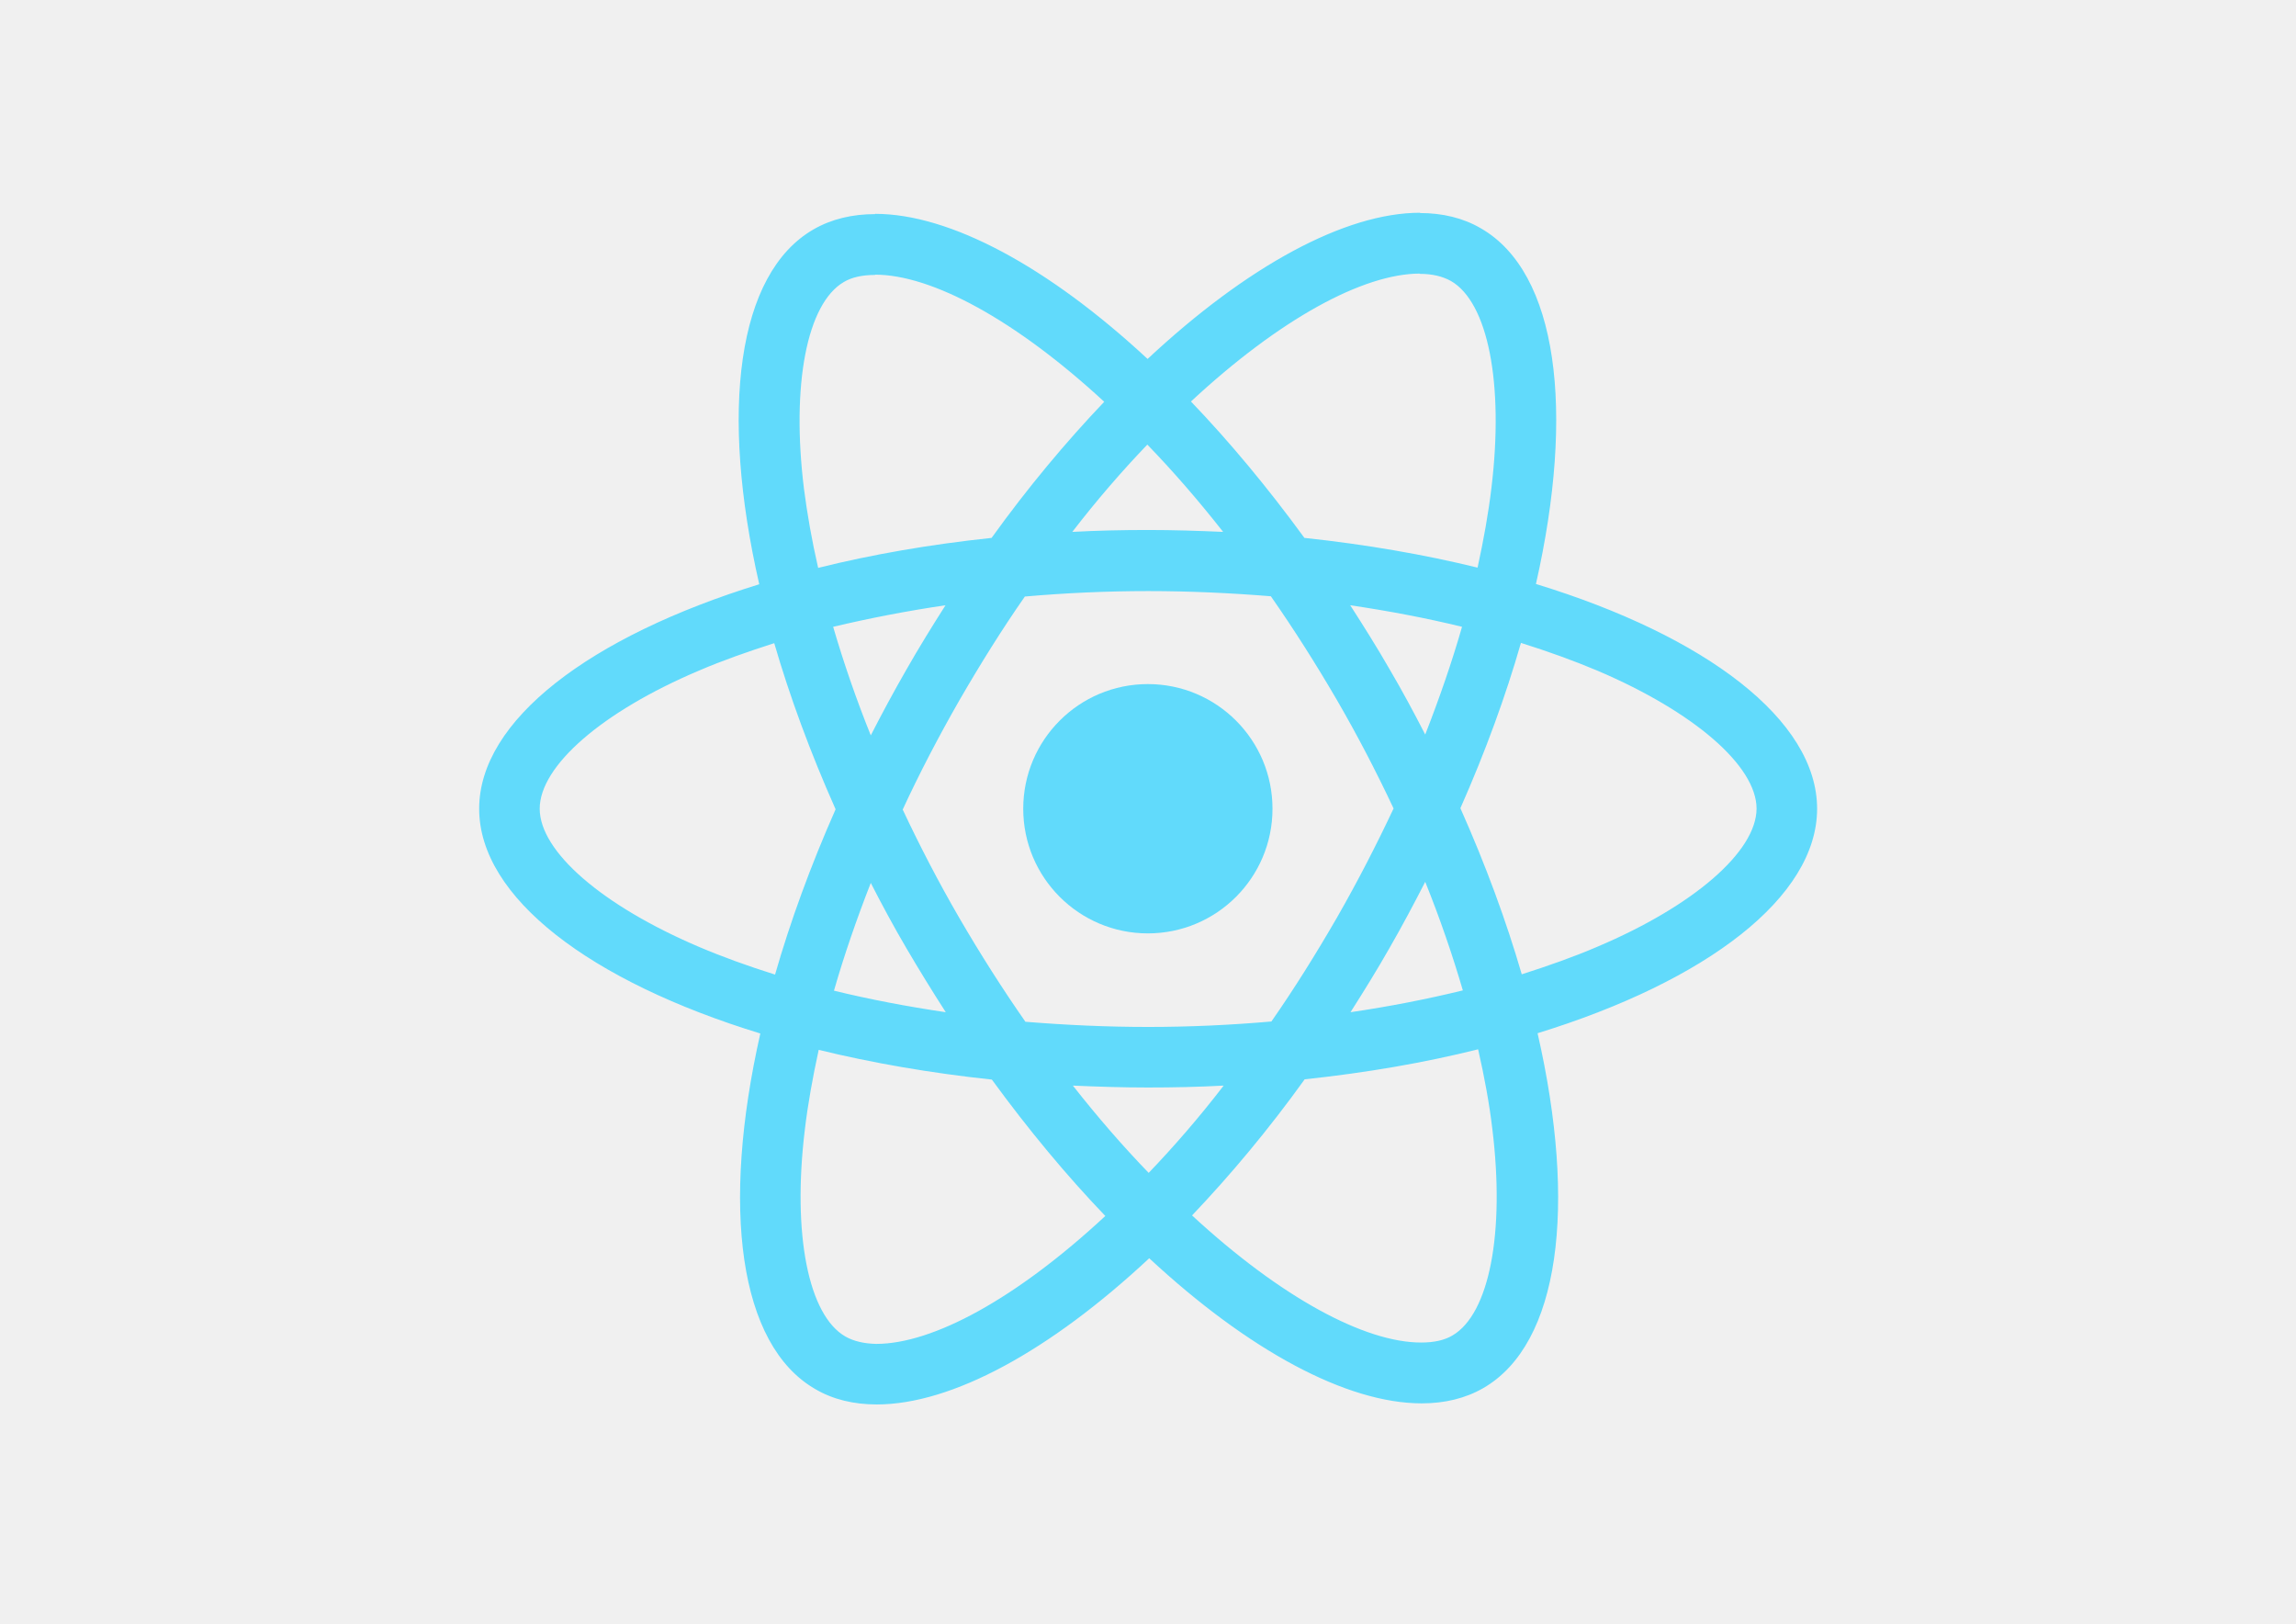
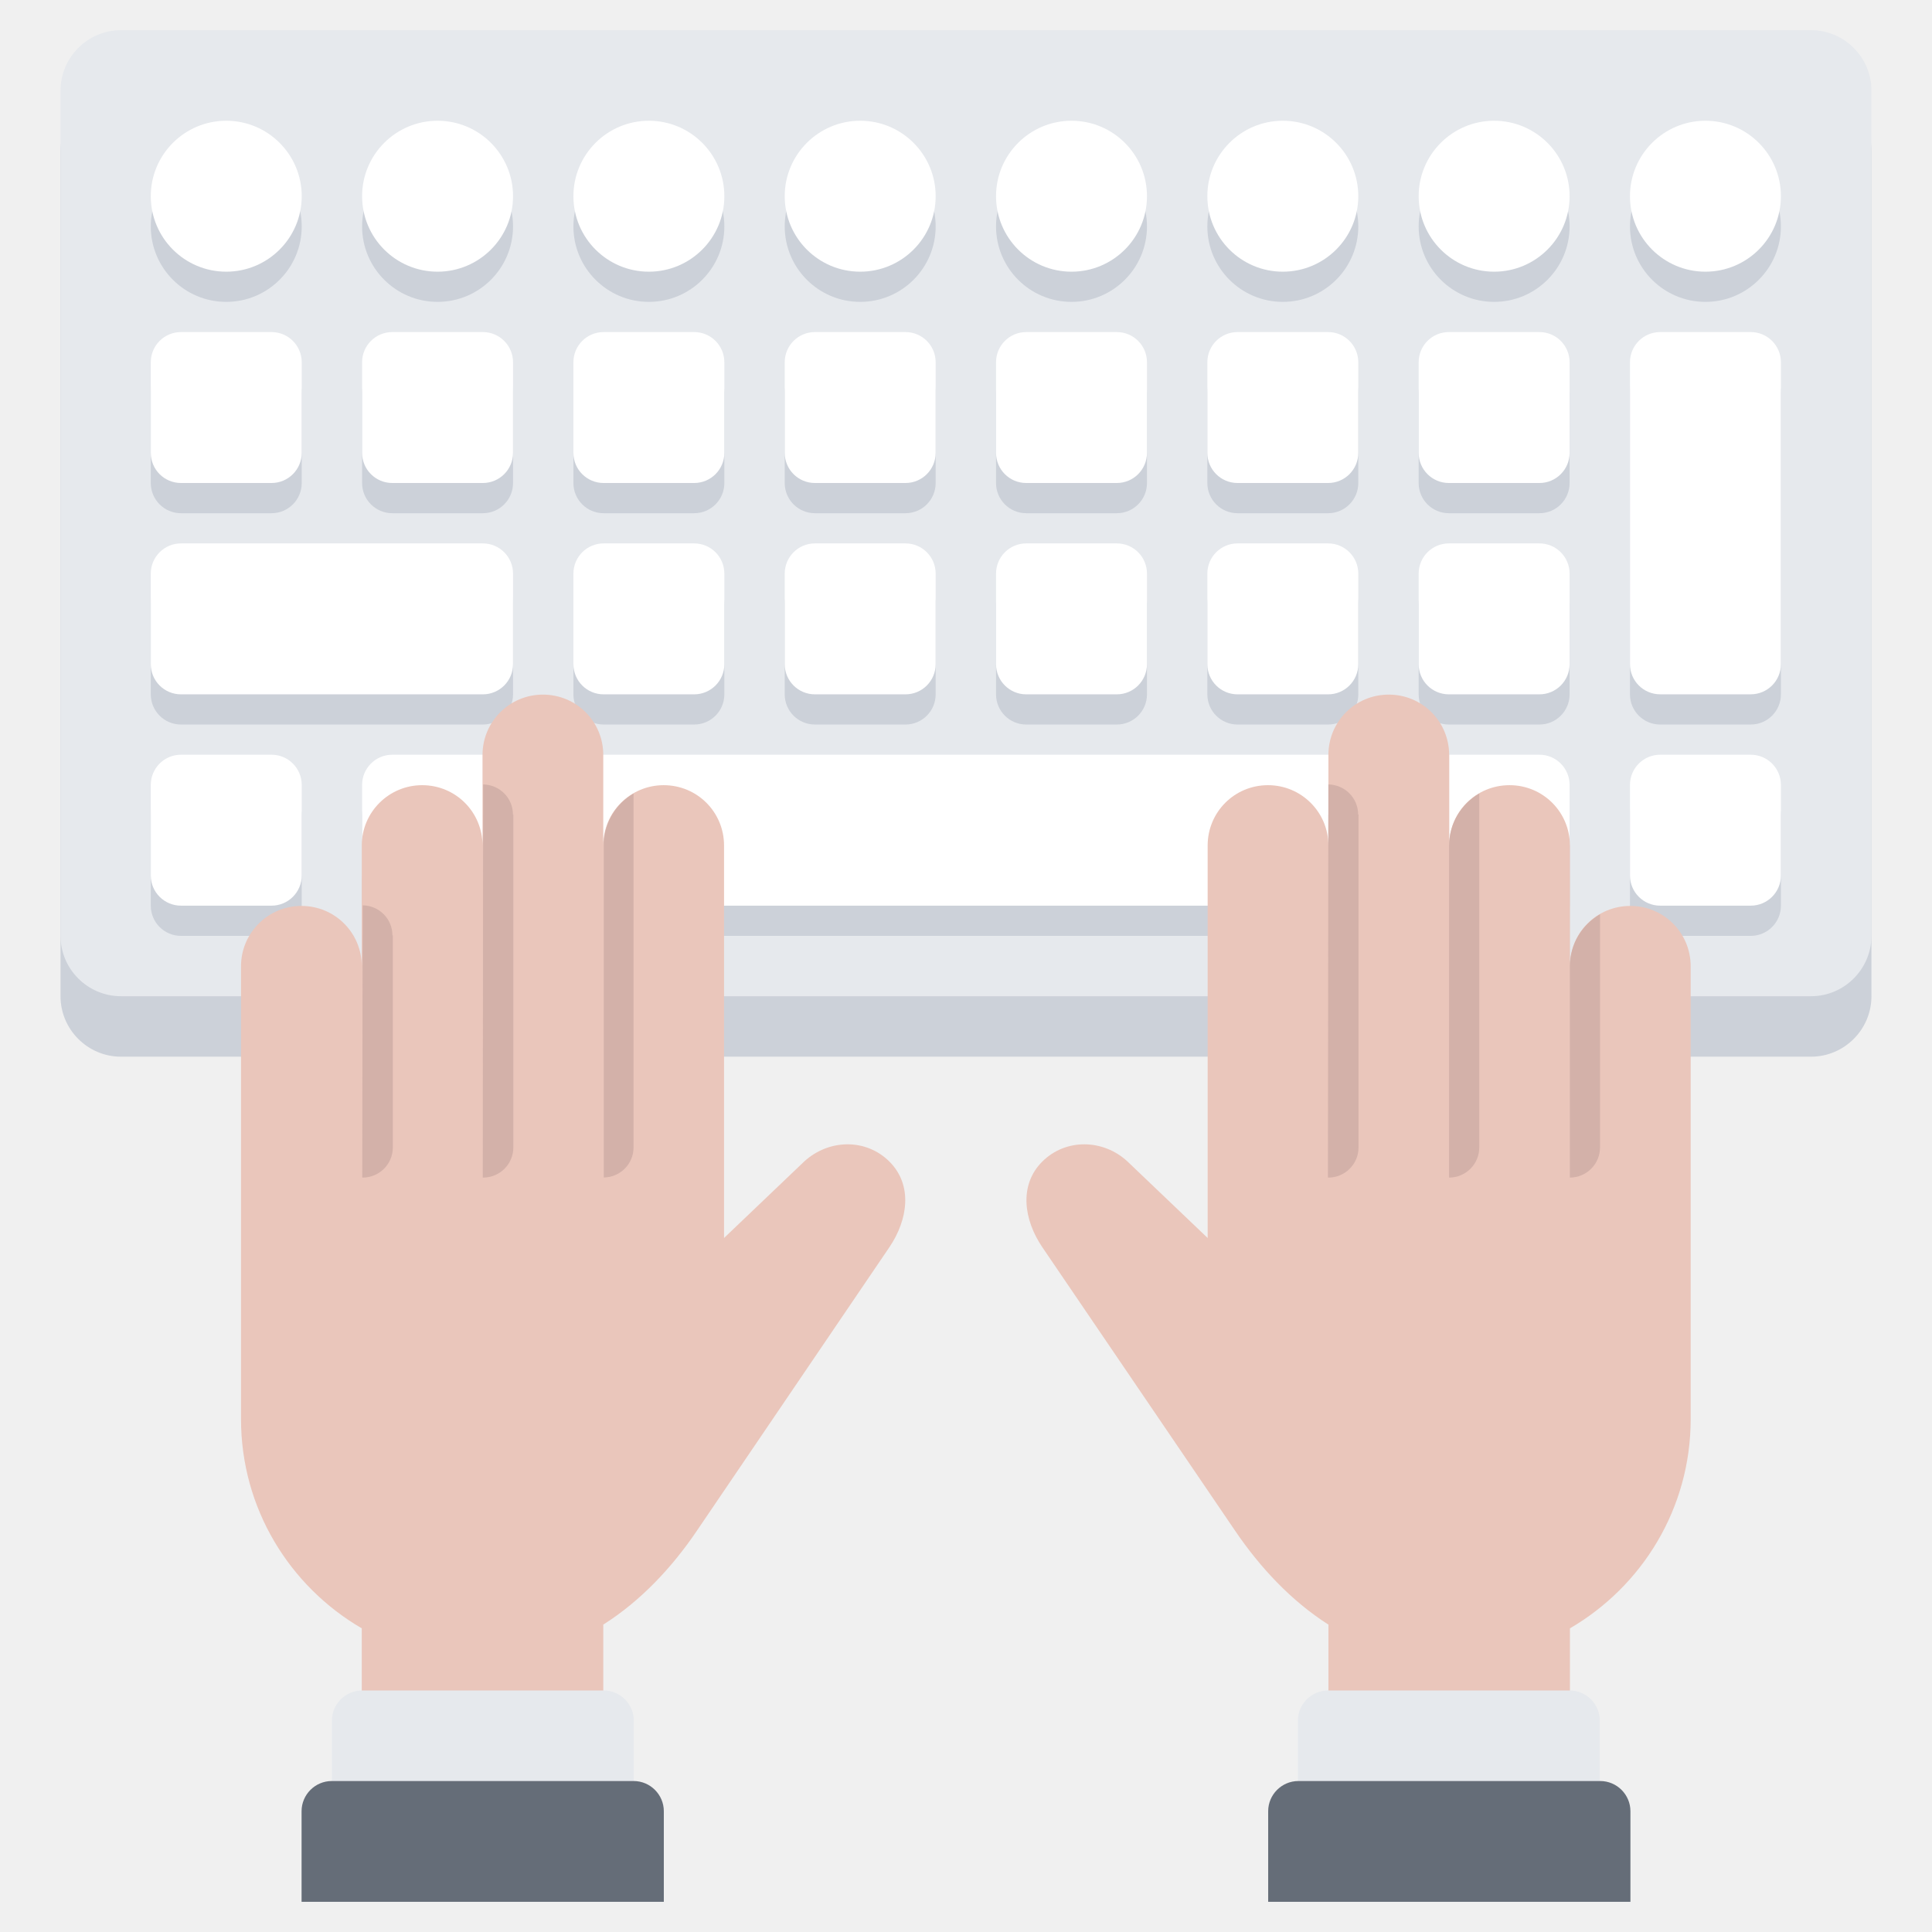
- <svg xmlns="http://www.w3.org/2000/svg" viewBox="0 0 841.9 595.3">
-   <g fill="#61DAFB">
-     <path d="M666.3 296.5c0-32.5-40.7-63.3-103.1-82.4 14.4-63.6 8-114.2-20.2-130.4-6.5-3.8-14.1-5.6-22.4-5.6v22.3c4.6 0 8.3.9 11.4 2.6 13.6 7.8 19.5 37.5 14.9 75.7-1.1 9.4-2.9 19.3-5.1 29.4-19.6-4.8-41-8.5-63.5-10.9-13.5-18.5-27.5-35.3-41.6-50 32.6-30.3 63.2-46.9 84-46.9V78c-27.5 0-63.5 19.6-99.9 53.6-36.4-33.8-72.4-53.2-99.9-53.2v22.3c20.7 0 51.4 16.5 84 46.6-14 14.7-28 31.4-41.3 49.9-22.6 2.4-44 6.1-63.6 11-2.3-10-4-19.7-5.2-29-4.7-38.2 1.1-67.9 14.6-75.8 3-1.8 6.9-2.6 11.5-2.6V78.5c-8.4 0-16 1.8-22.6 5.6-28.1 16.2-34.4 66.7-19.9 130.1-62.2 19.2-102.7 49.9-102.7 82.3 0 32.5 40.7 63.3 103.1 82.4-14.4 63.6-8 114.2 20.2 130.4 6.5 3.8 14.1 5.6 22.5 5.6 27.5 0 63.5-19.6 99.9-53.6 36.4 33.8 72.4 53.2 99.9 53.2 8.4 0 16-1.8 22.6-5.6 28.1-16.2 34.4-66.7 19.9-130.1 62-19.1 102.5-49.9 102.5-82.3zm-130.2-66.7c-3.7 12.9-8.3 26.2-13.5 39.5-4.1-8-8.4-16-13.1-24-4.6-8-9.5-15.8-14.4-23.4 14.2 2.1 27.9 4.7 41 7.9zm-45.8 106.5c-7.8 13.5-15.8 26.3-24.1 38.2-14.9 1.3-30 2-45.2 2-15.1 0-30.2-.7-45-1.9-8.3-11.9-16.4-24.6-24.2-38-7.6-13.1-14.5-26.4-20.8-39.8 6.2-13.4 13.2-26.8 20.7-39.9 7.8-13.5 15.8-26.3 24.1-38.2 14.9-1.3 30-2 45.2-2 15.1 0 30.2.7 45 1.9 8.3 11.9 16.4 24.6 24.2 38 7.6 13.1 14.5 26.4 20.8 39.8-6.3 13.4-13.2 26.8-20.7 39.9zm32.3-13c5.4 13.4 10 26.8 13.8 39.8-13.1 3.2-26.9 5.9-41.2 8 4.9-7.7 9.8-15.6 14.4-23.7 4.6-8 8.9-16.1 13-24.1zM421.2 430c-9.3-9.6-18.6-20.3-27.8-32 9 .4 18.2.7 27.5.7 9.4 0 18.7-.2 27.8-.7-9 11.7-18.3 22.4-27.5 32zm-74.4-58.9c-14.2-2.1-27.9-4.7-41-7.9 3.7-12.9 8.3-26.2 13.5-39.5 4.1 8 8.4 16 13.1 24 4.7 8 9.5 15.8 14.4 23.4zM420.7 163c9.3 9.6 18.6 20.3 27.8 32-9-.4-18.2-.7-27.5-.7-9.4 0-18.7.2-27.8.7 9-11.7 18.3-22.4 27.5-32zm-74 58.9c-4.9 7.7-9.8 15.6-14.4 23.7-4.6 8-8.9 16-13 24-5.4-13.4-10-26.8-13.8-39.8 13.1-3.1 26.9-5.8 41.2-7.9zm-90.5 125.2c-35.4-15.1-58.3-34.9-58.3-50.6 0-15.7 22.9-35.6 58.3-50.6 8.6-3.7 18-7 27.7-10.1 5.7 19.6 13.2 40 22.5 60.9-9.2 20.8-16.6 41.1-22.2 60.6-9.9-3.1-19.3-6.5-28-10.2zM310 490c-13.6-7.8-19.5-37.5-14.9-75.7 1.1-9.4 2.9-19.3 5.1-29.4 19.6 4.8 41 8.5 63.5 10.9 13.5 18.5 27.5 35.3 41.6 50-32.6 30.3-63.2 46.9-84 46.9-4.5-.1-8.3-1-11.3-2.7zm237.2-76.2c4.7 38.2-1.1 67.9-14.6 75.8-3 1.8-6.9 2.6-11.5 2.6-20.7 0-51.4-16.5-84-46.6 14-14.7 28-31.4 41.3-49.9 22.6-2.4 44-6.1 63.6-11 2.3 10.1 4.1 19.8 5.2 29.1zm38.5-66.7c-8.6 3.7-18 7-27.7 10.1-5.7-19.6-13.2-40-22.5-60.9 9.2-20.8 16.6-41.1 22.2-60.6 9.9 3.1 19.3 6.5 28.1 10.2 35.4 15.1 58.3 34.9 58.3 50.6-.1 15.7-23 35.6-58.4 50.6zM320.8 78.4z" />
-     <circle cx="420.9" cy="296.5" r="45.7" />
-     <path d="M520.5 78.1z" />
+ <svg xmlns="http://www.w3.org/2000/svg" id="icons" enable-background="new 0 0 64 64" height="512" viewBox="0 0 64 64" width="512">
+   <path d="m59.995 3.001h-55.99c-1.1 0-2 .9-2 2v28.002c0 1.1.9 2.001 2 2.001h.739 1.251 2.26 3.45.279 40.03.28 3.44 3.759.501c1.1 0 2-.901 2-2.001v-28.002c.001-1.1-.899-2-1.999-2z" fill="#ccd1d9" />
+   <path d="m59.995 1h-55.99c-1.1 0-2 .9-2 2v28.001c0 1.1.9 2 2 2h.739 1.251 2.26 3.45.279 40.03.28 3.44 3.759.501c1.1 0 2-.901 2-2v-28.001c.001-1.1-.899-2-1.999-2z" fill="#e6e9ed" />
+   <g fill="#ccd1d9">
+     <path d="m15.995 26.002h-3c-.553 0-1 .448-1 1v3c0 .552.447 1 1 1h2.989c.553 0 1-.448 1-1l-.005-1.012c.011-.059.016-.118.016-.177v-1.811c0-.552-.447-1-1-1z" />
+     <path d="m8.995 26.002h-3c-.553 0-1 .448-1 1v3c0 .552.447 1 1 1h3c.553 0 1-.448 1-1v-3c0-.552-.447-1-1-1z" />
+     <path d="m50.995 12.001h-3c-.553 0-1 .448-1 1v3c0 .552.447 1 1 1h3c.553 0 1-.448 1-1v-3c0-.552-.447-1-1-1z" />
+     <path d="m50.995 19.001h-3c-.553 0-1 .448-1 1v3c0 .552.447 1 1 1h3c.553 0 1-.448 1-1v-3c0-.552-.447-1-1-1z" />
+     <path d="m57.995 26.002h-3c-.553 0-1 .448-1 1v3c0 .552.447 1 1 1h3c.553 0 1-.448 1-1v-3c0-.552-.447-1-1-1z" />
+     <path d="m50.995 26.002h-3c-.553 0-1 .448-1 1v1.74c0 .036.002.072.006.108.006.054.014.108.014.162v.99c0 .552.447 1 1 1h2.98c.553 0 1-.448 1-1v-3c0-.552-.447-1-1-1z" />
+     <circle cx="56.495" cy="7.5" r="2.5" />
+     <circle cx="7.495" cy="7.5" r="2.5" />
+     <circle cx="14.495" cy="7.5" r="2.5" />
+     <path d="m43.995 26.002h-24c-.553 0-1 .448-1 1v3c0 .552.447 1 1 1h24c.553 0 1-.448 1-1v-3c0-.552-.447-1-1-1z" />
+     <path d="m5.995 17.001h3c.553 0 1-.448 1-1v-3c0-.552-.447-1-1-1h-3c-.553 0-1 .448-1 1v3c0 .552.447 1 1 1z" />
+     <path d="m15.995 12.001h-3c-.553 0-1 .448-1 1v3c0 .552.447 1 1 1h3c.553 0 1-.448 1-1v-3c0-.552-.447-1-1-1z" />
+     <path d="m15.995 19.001h-10c-.553 0-1 .448-1 1v3c0 .552.447 1 1 1h10c.553 0 1-.448 1-1v-3c0-.552-.447-1-1-1z" />
+     <circle cx="21.495" cy="7.5" r="2.5" />
+     <path d="m19.995 17.001h3c.553 0 1-.448 1-1v-3c0-.552-.447-1-1-1h-3c-.553 0-1 .448-1 1v3c0 .552.447 1 1 1z" />
+     <path d="m19.995 24.001h3c.553 0 1-.448 1-1v-3c0-.552-.447-1-1-1h-3c-.553 0-1 .448-1 1v3c0 .553.447 1 1 1z" />
+     <circle cx="28.495" cy="7.5" r="2.5" />
+     <circle cx="35.495" cy="7.5" r="2.5" />
+     <path d="m33.995 17.001h3c.553 0 1-.448 1-1v-3c0-.552-.447-1-1-1h-3c-.553 0-1 .448-1 1v3c0 .552.447 1 1 1z" />
+     <path d="m26.995 17.001h3c.553 0 1-.448 1-1v-3c0-.552-.447-1-1-1h-3c-.553 0-1 .448-1 1v3c0 .552.447 1 1 1z" />
+     <path d="m26.995 24.001h3c.553 0 1-.448 1-1v-3c0-.552-.447-1-1-1h-3c-.553 0-1 .448-1 1v3c0 .553.447 1 1 1z" />
+     <path d="m33.995 24.001h3c.553 0 1-.448 1-1v-3c0-.552-.447-1-1-1h-3c-.553 0-1 .448-1 1v3c0 .553.447 1 1 1z" />
+     <path d="m43.995 12.001h-3c-.553 0-1 .448-1 1v3c0 .552.447 1 1 1h3c.553 0 1-.448 1-1v-3c0-.552-.447-1-1-1z" />
+     <path d="m43.995 19.001h-3c-.553 0-1 .448-1 1v3c0 .552.447 1 1 1h3c.553 0 1-.448 1-1v-3c0-.552-.447-1-1-1z" />
+     <path d="m57.995 12.001h-3c-.553 0-1 .448-1 1v10c0 .552.447 1 1 1h3c.553 0 1-.448 1-1v-10c0-.552-.447-1-1-1z" />
+     <circle cx="49.495" cy="7.5" r="2.5" />
+     <circle cx="42.495" cy="7.5" r="2.5" />
  </g>
+   <path d="m15.995 25.001h-3c-.553 0-1 .448-1 1v3c0 .552.447 1 1 1h2.989c.553 0 1-.448 1-1l-.005-1.012c.011-.059.016-.118.016-.177v-1.811c0-.552-.447-1-1-1z" fill="#fff" />
+   <path d="m8.995 25.001h-3c-.553 0-1 .448-1 1v3c0 .552.447 1 1 1h3c.553 0 1-.448 1-1v-3c0-.552-.447-1-1-1z" fill="#fff" />
+   <path d="m50.995 11h-3c-.553 0-1 .448-1 1v3c0 .552.447 1 1 1h3c.553 0 1-.448 1-1v-3c0-.552-.447-1-1-1z" fill="#fff" />
+   <path d="m50.995 18.001h-3c-.553 0-1 .448-1 1v3c0 .552.447 1 1 1h3c.553 0 1-.448 1-1v-3c0-.552-.447-1-1-1z" fill="#fff" />
+   <path d="m57.995 25.001h-3c-.553 0-1 .448-1 1v3c0 .552.447 1 1 1h3c.553 0 1-.448 1-1v-3c0-.552-.447-1-1-1z" fill="#fff" />
+   <path d="m50.995 25.001h-3c-.553 0-1 .448-1 1v1.74c0 .036.002.072.006.108.006.054.014.108.014.162v.99c0 .552.447 1 1 1h2.98c.553 0 1-.448 1-1v-3c0-.552-.447-1-1-1z" fill="#fff" />
+   <circle cx="56.495" cy="6.5" fill="#fff" r="2.5" />
+   <circle cx="7.495" cy="6.5" fill="#fff" r="2.5" />
+   <circle cx="14.495" cy="6.5" fill="#fff" r="2.5" />
+   <path d="m43.995 25.001h-24c-.553 0-1 .448-1 1v3c0 .552.447 1 1 1h24c.553 0 1-.448 1-1v-3c0-.552-.447-1-1-1z" fill="#fff" />
+   <path d="m5.995 16h3c.553 0 1-.448 1-1v-3c0-.552-.447-1-1-1h-3c-.553 0-1 .448-1 1v3c0 .553.447 1 1 1z" fill="#fff" />
+   <path d="m15.995 11h-3c-.553 0-1 .448-1 1v3c0 .552.447 1 1 1h3c.553 0 1-.448 1-1v-3c0-.552-.447-1-1-1z" fill="#fff" />
+   <path d="m15.995 18.001h-10c-.553 0-1 .448-1 1v3c0 .552.447 1 1 1h10c.553 0 1-.448 1-1v-3c0-.552-.447-1-1-1z" fill="#fff" />
+   <circle cx="21.495" cy="6.5" fill="#fff" r="2.5" />
+   <path d="m19.995 16h3c.553 0 1-.448 1-1v-3c0-.552-.447-1-1-1h-3c-.553 0-1 .448-1 1v3c0 .553.447 1 1 1z" fill="#fff" />
+   <path d="m19.995 23.001h3c.553 0 1-.448 1-1v-3c0-.552-.447-1-1-1h-3c-.553 0-1 .448-1 1v3c0 .552.447 1 1 1z" fill="#fff" />
+   <circle cx="28.495" cy="6.5" fill="#fff" r="2.5" />
+   <circle cx="35.495" cy="6.5" fill="#fff" r="2.5" />
+   <path d="m33.995 16h3c.553 0 1-.448 1-1v-3c0-.552-.447-1-1-1h-3c-.553 0-1 .448-1 1v3c0 .553.447 1 1 1z" fill="#fff" />
+   <path d="m26.995 16h3c.553 0 1-.448 1-1v-3c0-.552-.447-1-1-1h-3c-.553 0-1 .448-1 1v3c0 .553.447 1 1 1z" fill="#fff" />
+   <path d="m26.995 23.001h3c.553 0 1-.448 1-1v-3c0-.552-.447-1-1-1h-3c-.553 0-1 .448-1 1v3c0 .552.447 1 1 1z" fill="#fff" />
+   <path d="m33.995 23.001h3c.553 0 1-.448 1-1v-3c0-.552-.447-1-1-1h-3c-.553 0-1 .448-1 1v3c0 .552.447 1 1 1z" fill="#fff" />
+   <path d="m43.995 11h-3c-.553 0-1 .448-1 1v3c0 .552.447 1 1 1h3c.553 0 1-.448 1-1v-3c0-.552-.447-1-1-1z" fill="#fff" />
+   <path d="m43.995 18.001h-3c-.553 0-1 .448-1 1v3c0 .552.447 1 1 1h3c.553 0 1-.448 1-1v-3c0-.552-.447-1-1-1z" fill="#fff" />
+   <path d="m57.995 11h-3c-.553 0-1 .448-1 1v10c0 .552.447 1 1 1h3c.553 0 1-.448 1-1v-10c0-.552-.447-1-1-1z" fill="#fff" />
+   <circle cx="49.495" cy="6.5" fill="#fff" r="2.5" />
+   <circle cx="42.495" cy="6.5" fill="#fff" r="2.5" />
+   <path d="m54.006 30.01c1.109 0 2 .891 2 2v15c0 2.961-1.611 5.54-4 6.931v5.055h-8v-5.185h-.01c-1.221-.78-2.25-1.88-3.08-3.101l-6.391-9.399c-.609-.9-.779-2.051 0-2.83.779-.78 2.029-.75 2.83 0l2.65 2.529v-13c0-1.109.889-2 2-2 1.1 0 2 .891 2 2v-3c0-1.109.889-2 2-2 1.109 0 2 .891 2 2v3c0-1.109.889-2 2-2 1.109 0 2 .891 2 2v4c.001-1.11.89-2 2.001-2z" fill="#eac6bb" />
+   <path d="m52.003 39.009v-11.021c0 .008.003.014.003.021v4c0-.741.401-1.378.997-1.724v7.723c0 .554-.447 1.001-1 1.001z" fill="#d3b1a9" />
+   <path d="m48.003 39.009v-14.021c0 .008.003.014.003.021v3c0-.741.401-1.378.997-1.724v11.723c0 .554-.447 1.001-1 1.001z" fill="#d3b1a9" />
+   <path d="m45.003 38.009c0 .553-.447 1-1 1-.005 0-.008-.003-.013-.003l.012-12.02h.002v-1c.546.008.986.449.986.997h.013z" fill="#d3b1a9" />
+   <path d="m19.984 28.01v-3c0-1.109-.889-2-2-2-1.1 0-2 .891-2 2v3c0-1.109-.889-2-2-2-1.1 0-2 .891-2 2v4c0-1.109-.889-2-2-2-1.1 0-2 .891-2 2v15c0 2.961 1.611 5.54 4 6.931v5.055h8v-5.185h.01c1.23-.78 2.262-1.88 3.09-3.101l6.381-9.399c.609-.9.779-2.051 0-2.83-.779-.78-2.02-.75-2.83 0l-2.65 2.529v-13c0-1.109-.889-2-2-2-1.1 0-2.001.89-2.001 2z" fill="#eac6bb" />
+   <path d="m17.005 38.009c0 .553-.447 1-1 1-.005 0-.008-.003-.013-.003l.012-12.02h.002v-1c.546.008.986.449.986.997h.013z" fill="#d3b1a9" />
+   <path d="m13.013 38.009c0 .553-.447 1-1 1-.005 0-.008-.003-.013-.003l.012-8.016h.002v-1c.546.008.986.449.986.997h.013z" fill="#d3b1a9" />
+   <path d="m20 39.006v-11.11c.041-.691.424-1.283.987-1.609v11.723c0 .547-.44.989-.987.996z" fill="#d3b1a9" />
+   <path d="m51.995 55.999c.55 0 1 .45 1 1v2.001c0 .55-.45 1-1 1h-8c-.55 0-1-.45-1-1v-2.001c0-.55.45-1 1-1z" fill="#e6e9ed" />
+   <path d="m19.995 55.999c.55 0 1 .45 1 1v2.001c0 .55-.45 1-1 1h-8c-.55 0-1-.45-1-1v-2.001c0-.55.45-1 1-1z" fill="#e6e9ed" />
+   <path d="m53.01 58.999h-10c-.55 0-1 .45-1 1v2.001 1h1 10 1v-1-2.001c0-.55-.45-1-1-1z" fill="#656d78" />
+   <path d="m20.99 58.999h-10c-.55 0-1 .45-1 1v2.001 1h1 10 1v-1-2.001c0-.55-.45-1-1-1z" fill="#656d78" />
</svg>
